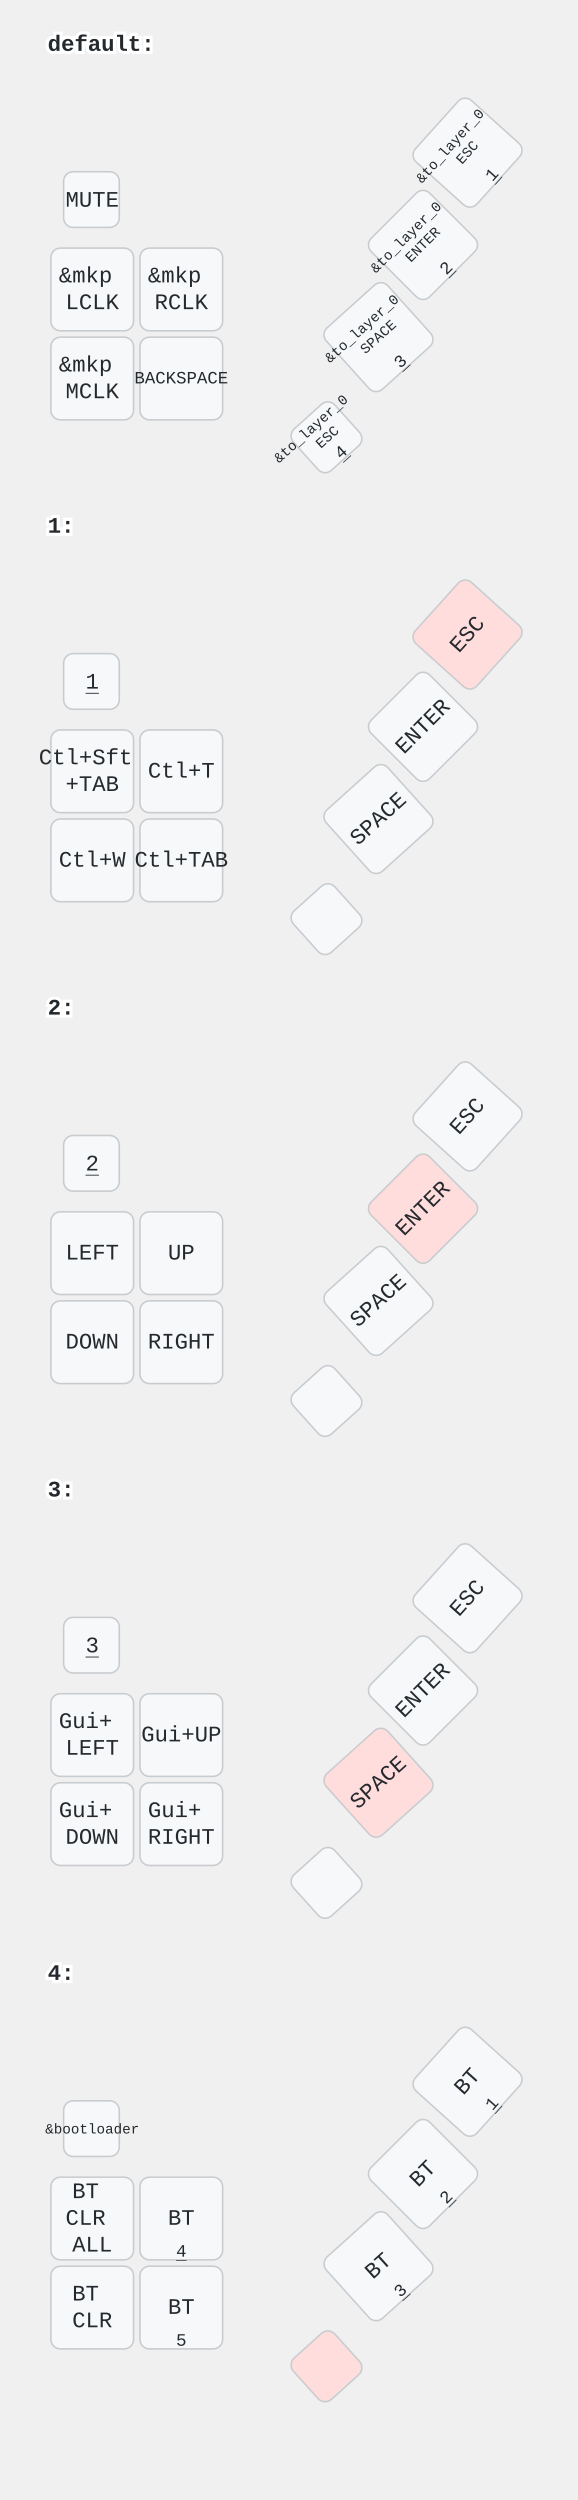
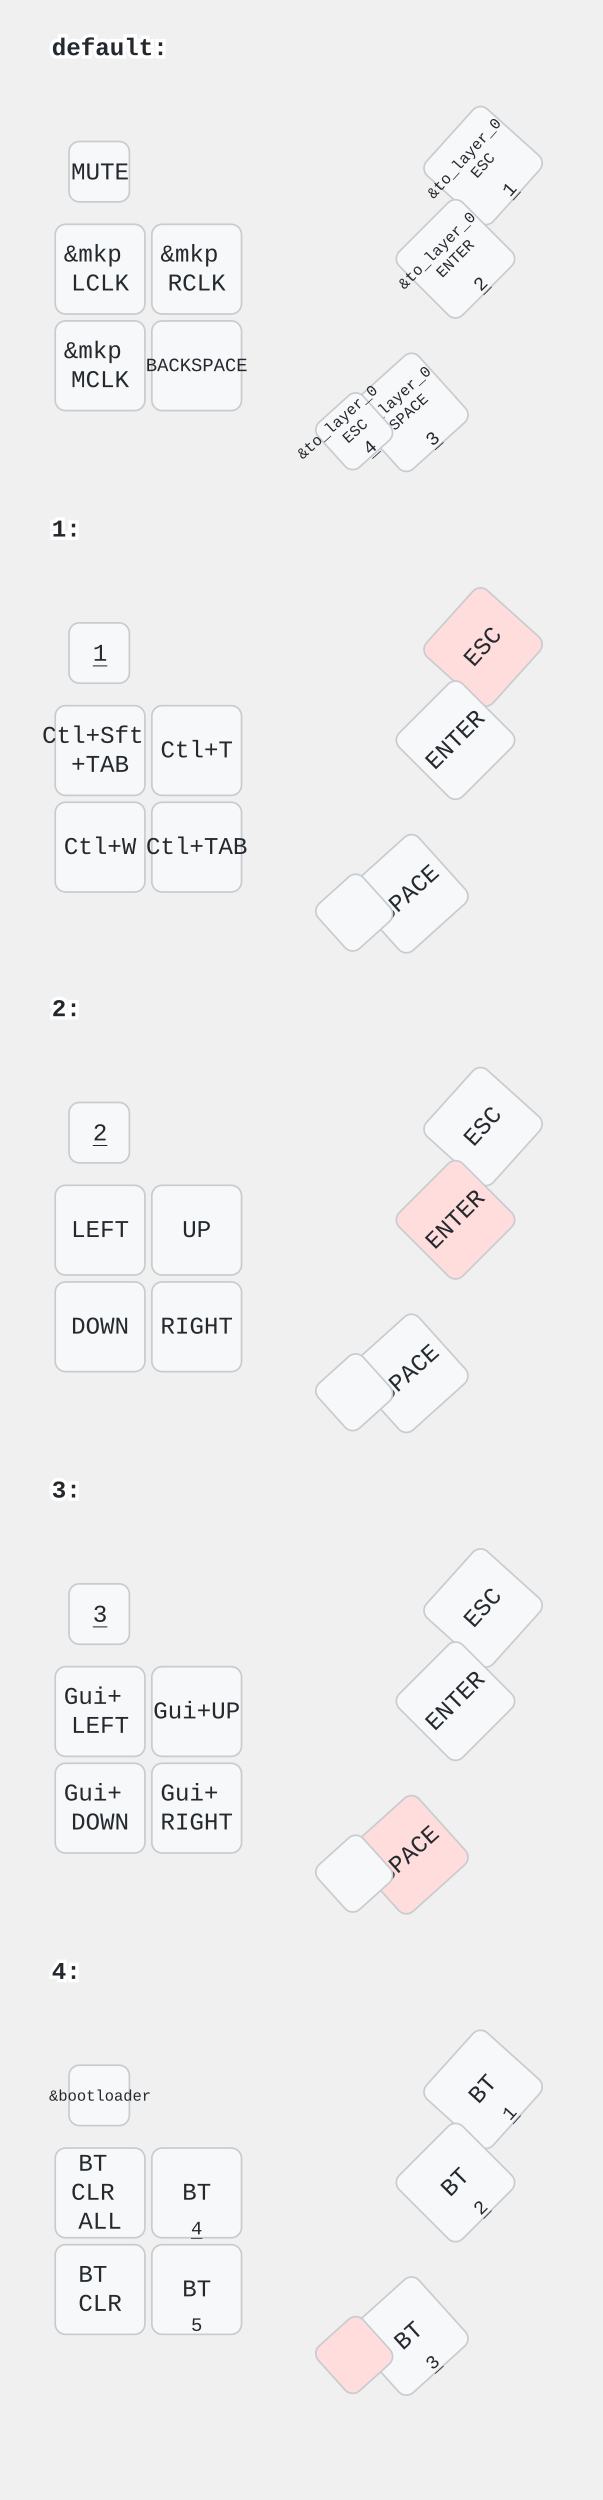
- <svg xmlns="http://www.w3.org/2000/svg" width="363" height="1572" viewBox="0 0 363 1572" class="keymap">
+ <svg xmlns="http://www.w3.org/2000/svg" width="349" height="1449" viewBox="0 0 349 1449" class="keymap">
  <style>/* inherit to force styles through use tags */
svg path {
    fill: inherit;
}

/* font and background color specifications */
svg.keymap {
    font-family: SFMono-Regular,Consolas,Liberation Mono,Menlo,monospace;
    font-size: 14px;
    font-kerning: normal;
    text-rendering: optimizeLegibility;
    fill: #24292e;
}

/* default key styling */
rect.key {
    fill: #f6f8fa;
}

rect.key, rect.combo {
    stroke: #c9cccf;
    stroke-width: 1;
}

/* default key side styling, only used is draw_key_sides is set */
rect.side {
    filter: brightness(90%);
}

/* color accent for combo boxes */
rect.combo, rect.combo-separate {
    fill: #cdf;
}

/* color accent for held keys */
rect.held, rect.combo.held {
    fill: #fdd;
}

/* color accent for ghost (optional) keys */
rect.ghost, rect.combo.ghost {
    stroke-dasharray: 4, 4;
    stroke-width: 2;
}

text {
    text-anchor: middle;
    dominant-baseline: middle;
}

/* styling for layer labels */
text.label {
    font-weight: bold;
    text-anchor: start;
    stroke: white;
    stroke-width: 4;
    paint-order: stroke;
}

/* styling for optional footer */
text.footer {
    text-anchor: end;
    dominant-baseline: auto;
    stroke: white;
    stroke-width: 4;
    paint-order: stroke;
}

/* styling for combo tap, and key non-tap label text */
text.combo, text.hold, text.shifted, text.left, text.right {
    font-size: 11px;
}

text.hold {
    text-anchor: middle;
    dominant-baseline: auto;
}

text.shifted {
    text-anchor: middle;
    dominant-baseline: hanging;
}

text.left {
    text-anchor: start;
}

text.right {
    text-anchor: end;
}

text.layer-activator {
    text-decoration: underline;
}

/* styling for hold/shifted label text in combo box */
text.combo.hold, text.combo.shifted, text.combo.left, text.combo.right {
    font-size: 8px;
}

/* lighter symbol for transparent keys */
text.trans {
    fill: #7b7e81;
}

/* styling for combo dendrons */
path.combo {
    stroke-width: 1;
    stroke: gray;
    fill: none;
}

/* Start Tabler Icons Cleanup */
/* cannot use height/width with glyphs */
.icon-tabler &gt; path {
    fill: inherit;
    stroke: inherit;
    stroke-width: 2;
}
/* hide tabler's default box */
.icon-tabler &gt; path[stroke="none"][fill="none"] {
    visibility: hidden;
}
/* End Tabler Icons Cleanup */
</style>
  <g transform="translate(30, 0)" class="layer-default">
    <text x="0" y="28" class="label" id="default">default:</text>
    <g transform="translate(0, 56)">
-       <g transform="translate(28, 70)" class="key keypos-0">
+       <g transform="translate(28, 44)" class="key keypos-0">
        <rect rx="6" ry="6" x="-18" y="-18" width="35" height="35" class="key" />
        <text x="0" y="0" class="key tap">MUTE</text>
      </g>
-       <g transform="translate(264, 40) rotate(-48.0)" class="key keypos-1">
+       <g transform="translate(250, 40) rotate(-48.0)" class="key keypos-1">
        <rect rx="6" ry="6" x="-26" y="-26" width="52" height="52" class="key" />
        <text x="0" y="0" class="key tap">
          <tspan x="0" dy="-1.2em" style="font-size: 64%">&amp;to_layer_0</tspan>
          <tspan x="0" dy="1.2em" style="font-size: 64%">ESC</tspan>
        </text>
        <a href="#x_x">
          <text x="0" y="24" class="key hold layer-activator">1</text>
        </a>
      </g>
-       <g transform="translate(28, 126)" class="key keypos-2">
+       <g transform="translate(28, 100)" class="key keypos-2">
        <rect rx="6" ry="6" x="-26" y="-26" width="52" height="52" class="key" />
        <text x="0" y="0" class="key tap">
          <tspan x="0" dy="-0.6em">&amp;mkp</tspan>
          <tspan x="0" dy="1.2em">LCLK</tspan>
        </text>
      </g>
-       <g transform="translate(84, 126)" class="key keypos-3">
+       <g transform="translate(84, 100)" class="key keypos-3">
        <rect rx="6" ry="6" x="-26" y="-26" width="52" height="52" class="key" />
        <text x="0" y="0" class="key tap">
          <tspan x="0" dy="-0.6em">&amp;mkp</tspan>
          <tspan x="0" dy="1.2em">RCLK</tspan>
        </text>
      </g>
-       <g transform="translate(236, 98) rotate(-45.0)" class="key keypos-4">
+       <g transform="translate(234, 94) rotate(-45.0)" class="key keypos-4">
        <rect rx="6" ry="6" x="-26" y="-26" width="52" height="52" class="key" />
        <text x="0" y="0" class="key tap">
          <tspan x="0" dy="-1.2em" style="font-size: 64%">&amp;to_layer_0</tspan>
          <tspan x="0" dy="1.2em" style="font-size: 64%">ENTER</tspan>
        </text>
        <a href="#x_x">
          <text x="0" y="24" class="key hold layer-activator">2</text>
        </a>
      </g>
-       <g transform="translate(28, 182)" class="key keypos-5">
+       <g transform="translate(28, 156)" class="key keypos-5">
        <rect rx="6" ry="6" x="-26" y="-26" width="52" height="52" class="key" />
        <text x="0" y="0" class="key tap">
          <tspan x="0" dy="-0.6em">&amp;mkp</tspan>
          <tspan x="0" dy="1.2em">MCLK</tspan>
        </text>
      </g>
-       <g transform="translate(84, 182)" class="key keypos-6">
+       <g transform="translate(84, 156)" class="key keypos-6">
        <rect rx="6" ry="6" x="-26" y="-26" width="52" height="52" class="key" />
        <text x="0" y="0" class="key tap">
          <tspan style="font-size: 78%">BACKSPACE</tspan>
        </text>
      </g>
-       <g transform="translate(208, 156) rotate(-42.0)" class="key keypos-7">
+       <g transform="translate(207, 183) rotate(-42.0)" class="key keypos-7">
        <rect rx="6" ry="6" x="-26" y="-26" width="52" height="52" class="key" />
        <text x="0" y="0" class="key tap">
          <tspan x="0" dy="-1.2em" style="font-size: 64%">&amp;to_layer_0</tspan>
          <tspan x="0" dy="1.2em" style="font-size: 64%">SPACE</tspan>
        </text>
        <a href="#x_x">
          <text x="0" y="24" class="key hold layer-activator">3</text>
        </a>
      </g>
-       <g transform="translate(176, 219) rotate(-42.0)" class="key keypos-8">
+       <g transform="translate(176, 194) rotate(-42.0)" class="key keypos-8">
        <rect rx="6" ry="6" x="-18" y="-18" width="35" height="35" class="key" />
        <text x="0" y="0" class="key tap">
          <tspan x="0" dy="-1.2em" style="font-size: 64%">&amp;to_layer_0</tspan>
          <tspan x="0" dy="1.2em" style="font-size: 64%">ESC</tspan>
        </text>
        <a href="#x_x">
          <text x="0" y="16" class="key hold layer-activator">4</text>
        </a>
      </g>
    </g>
  </g>
-   <g transform="translate(30, 303)" class="layer-1">
+   <g transform="translate(30, 279)" class="layer-1">
    <text x="0" y="28" class="label" id="x_x">1:</text>
    <g transform="translate(0, 56)">
-       <g transform="translate(28, 70)" class="key keypos-0">
+       <g transform="translate(28, 44)" class="key keypos-0">
        <rect rx="6" ry="6" x="-18" y="-18" width="35" height="35" class="key" />
        <a href="#x_x">
          <text x="0" y="0" class="key tap layer-activator">1</text>
        </a>
      </g>
-       <g transform="translate(264, 40) rotate(-48.0)" class="key held keypos-1">
+       <g transform="translate(250, 40) rotate(-48.0)" class="key held keypos-1">
        <rect rx="6" ry="6" x="-26" y="-26" width="52" height="52" class="key held" />
        <text x="0" y="0" class="key held tap">ESC</text>
      </g>
-       <g transform="translate(28, 126)" class="key keypos-2">
+       <g transform="translate(28, 100)" class="key keypos-2">
        <rect rx="6" ry="6" x="-26" y="-26" width="52" height="52" class="key" />
        <text x="0" y="0" class="key tap">
          <tspan x="0" dy="-0.6em">Ctl+Sft</tspan>
          <tspan x="0" dy="1.2em">+TAB</tspan>
        </text>
      </g>
-       <g transform="translate(84, 126)" class="key keypos-3">
+       <g transform="translate(84, 100)" class="key keypos-3">
        <rect rx="6" ry="6" x="-26" y="-26" width="52" height="52" class="key" />
        <text x="0" y="0" class="key tap">Ctl+T</text>
      </g>
-       <g transform="translate(236, 98) rotate(-45.0)" class="key keypos-4">
+       <g transform="translate(234, 94) rotate(-45.0)" class="key keypos-4">
        <rect rx="6" ry="6" x="-26" y="-26" width="52" height="52" class="key" />
        <text x="0" y="0" class="key tap">ENTER</text>
      </g>
-       <g transform="translate(28, 182)" class="key keypos-5">
+       <g transform="translate(28, 156)" class="key keypos-5">
        <rect rx="6" ry="6" x="-26" y="-26" width="52" height="52" class="key" />
        <text x="0" y="0" class="key tap">Ctl+W</text>
      </g>
-       <g transform="translate(84, 182)" class="key keypos-6">
+       <g transform="translate(84, 156)" class="key keypos-6">
        <rect rx="6" ry="6" x="-26" y="-26" width="52" height="52" class="key" />
        <text x="0" y="0" class="key tap">Ctl+TAB</text>
      </g>
-       <g transform="translate(208, 156) rotate(-42.0)" class="key keypos-7">
+       <g transform="translate(207, 183) rotate(-42.0)" class="key keypos-7">
        <rect rx="6" ry="6" x="-26" y="-26" width="52" height="52" class="key" />
        <text x="0" y="0" class="key tap">SPACE</text>
      </g>
-       <g transform="translate(176, 219) rotate(-42.0)" class="key keypos-8">
+       <g transform="translate(176, 194) rotate(-42.0)" class="key keypos-8">
        <rect rx="6" ry="6" x="-18" y="-18" width="35" height="35" class="key" />
      </g>
    </g>
  </g>
-   <g transform="translate(30, 606)" class="layer-2">
+   <g transform="translate(30, 557)" class="layer-2">
    <text x="0" y="28" class="label" id="x_x">2:</text>
    <g transform="translate(0, 56)">
-       <g transform="translate(28, 70)" class="key keypos-0">
+       <g transform="translate(28, 44)" class="key keypos-0">
        <rect rx="6" ry="6" x="-18" y="-18" width="35" height="35" class="key" />
        <a href="#x_x">
          <text x="0" y="0" class="key tap layer-activator">2</text>
        </a>
      </g>
-       <g transform="translate(264, 40) rotate(-48.0)" class="key keypos-1">
+       <g transform="translate(250, 40) rotate(-48.0)" class="key keypos-1">
        <rect rx="6" ry="6" x="-26" y="-26" width="52" height="52" class="key" />
        <text x="0" y="0" class="key tap">ESC</text>
      </g>
-       <g transform="translate(28, 126)" class="key keypos-2">
+       <g transform="translate(28, 100)" class="key keypos-2">
        <rect rx="6" ry="6" x="-26" y="-26" width="52" height="52" class="key" />
        <text x="0" y="0" class="key tap">LEFT</text>
      </g>
-       <g transform="translate(84, 126)" class="key keypos-3">
+       <g transform="translate(84, 100)" class="key keypos-3">
        <rect rx="6" ry="6" x="-26" y="-26" width="52" height="52" class="key" />
        <text x="0" y="0" class="key tap">UP</text>
      </g>
-       <g transform="translate(236, 98) rotate(-45.0)" class="key held keypos-4">
+       <g transform="translate(234, 94) rotate(-45.0)" class="key held keypos-4">
        <rect rx="6" ry="6" x="-26" y="-26" width="52" height="52" class="key held" />
        <text x="0" y="0" class="key held tap">ENTER</text>
      </g>
-       <g transform="translate(28, 182)" class="key keypos-5">
+       <g transform="translate(28, 156)" class="key keypos-5">
        <rect rx="6" ry="6" x="-26" y="-26" width="52" height="52" class="key" />
        <text x="0" y="0" class="key tap">DOWN</text>
      </g>
-       <g transform="translate(84, 182)" class="key keypos-6">
+       <g transform="translate(84, 156)" class="key keypos-6">
        <rect rx="6" ry="6" x="-26" y="-26" width="52" height="52" class="key" />
        <text x="0" y="0" class="key tap">RIGHT</text>
      </g>
-       <g transform="translate(208, 156) rotate(-42.0)" class="key keypos-7">
+       <g transform="translate(207, 183) rotate(-42.0)" class="key keypos-7">
        <rect rx="6" ry="6" x="-26" y="-26" width="52" height="52" class="key" />
        <text x="0" y="0" class="key tap">SPACE</text>
      </g>
-       <g transform="translate(176, 219) rotate(-42.0)" class="key keypos-8">
+       <g transform="translate(176, 194) rotate(-42.0)" class="key keypos-8">
        <rect rx="6" ry="6" x="-18" y="-18" width="35" height="35" class="key" />
      </g>
    </g>
  </g>
-   <g transform="translate(30, 909)" class="layer-3">
+   <g transform="translate(30, 836)" class="layer-3">
    <text x="0" y="28" class="label" id="x_x">3:</text>
    <g transform="translate(0, 56)">
-       <g transform="translate(28, 70)" class="key keypos-0">
+       <g transform="translate(28, 44)" class="key keypos-0">
        <rect rx="6" ry="6" x="-18" y="-18" width="35" height="35" class="key" />
        <a href="#x_x">
          <text x="0" y="0" class="key tap layer-activator">3</text>
        </a>
      </g>
-       <g transform="translate(264, 40) rotate(-48.0)" class="key keypos-1">
+       <g transform="translate(250, 40) rotate(-48.0)" class="key keypos-1">
        <rect rx="6" ry="6" x="-26" y="-26" width="52" height="52" class="key" />
        <text x="0" y="0" class="key tap">ESC</text>
      </g>
-       <g transform="translate(28, 126)" class="key keypos-2">
+       <g transform="translate(28, 100)" class="key keypos-2">
        <rect rx="6" ry="6" x="-26" y="-26" width="52" height="52" class="key" />
        <text x="0" y="0" class="key tap">
          <tspan x="0" dy="-0.6em">Gui+</tspan>
          <tspan x="0" dy="1.2em">LEFT</tspan>
        </text>
      </g>
-       <g transform="translate(84, 126)" class="key keypos-3">
+       <g transform="translate(84, 100)" class="key keypos-3">
        <rect rx="6" ry="6" x="-26" y="-26" width="52" height="52" class="key" />
        <text x="0" y="0" class="key tap">Gui+UP</text>
      </g>
-       <g transform="translate(236, 98) rotate(-45.0)" class="key keypos-4">
+       <g transform="translate(234, 94) rotate(-45.0)" class="key keypos-4">
        <rect rx="6" ry="6" x="-26" y="-26" width="52" height="52" class="key" />
        <text x="0" y="0" class="key tap">ENTER</text>
      </g>
-       <g transform="translate(28, 182)" class="key keypos-5">
+       <g transform="translate(28, 156)" class="key keypos-5">
        <rect rx="6" ry="6" x="-26" y="-26" width="52" height="52" class="key" />
        <text x="0" y="0" class="key tap">
          <tspan x="0" dy="-0.6em">Gui+</tspan>
          <tspan x="0" dy="1.2em">DOWN</tspan>
        </text>
      </g>
-       <g transform="translate(84, 182)" class="key keypos-6">
+       <g transform="translate(84, 156)" class="key keypos-6">
        <rect rx="6" ry="6" x="-26" y="-26" width="52" height="52" class="key" />
        <text x="0" y="0" class="key tap">
          <tspan x="0" dy="-0.6em">Gui+</tspan>
          <tspan x="0" dy="1.2em">RIGHT</tspan>
        </text>
      </g>
-       <g transform="translate(208, 156) rotate(-42.0)" class="key held keypos-7">
+       <g transform="translate(207, 183) rotate(-42.0)" class="key held keypos-7">
        <rect rx="6" ry="6" x="-26" y="-26" width="52" height="52" class="key held" />
        <text x="0" y="0" class="key held tap">SPACE</text>
      </g>
-       <g transform="translate(176, 219) rotate(-42.0)" class="key keypos-8">
+       <g transform="translate(176, 194) rotate(-42.0)" class="key keypos-8">
        <rect rx="6" ry="6" x="-18" y="-18" width="35" height="35" class="key" />
      </g>
    </g>
  </g>
-   <g transform="translate(30, 1213)" class="layer-4">
+   <g transform="translate(30, 1115)" class="layer-4">
    <text x="0" y="28" class="label" id="x_x">4:</text>
    <g transform="translate(0, 56)">
-       <g transform="translate(28, 70)" class="key keypos-0">
+       <g transform="translate(28, 44)" class="key keypos-0">
        <rect rx="6" ry="6" x="-18" y="-18" width="35" height="35" class="key" />
        <text x="0" y="0" class="key tap">
          <tspan style="font-size: 64%">&amp;bootloader</tspan>
        </text>
      </g>
-       <g transform="translate(264, 40) rotate(-48.0)" class="key keypos-1">
+       <g transform="translate(250, 40) rotate(-48.0)" class="key keypos-1">
        <rect rx="6" ry="6" x="-26" y="-26" width="52" height="52" class="key" />
        <text x="0" y="0" class="key tap">BT</text>
        <a href="#x_x">
          <text x="0" y="24" class="key hold layer-activator">1</text>
        </a>
      </g>
-       <g transform="translate(28, 126)" class="key keypos-2">
+       <g transform="translate(28, 100)" class="key keypos-2">
        <rect rx="6" ry="6" x="-26" y="-26" width="52" height="52" class="key" />
        <text x="0" y="0" class="key tap">
          <tspan x="0" dy="-1.2em">BT</tspan>
          <tspan x="0" dy="1.2em">CLR</tspan>
          <tspan x="0" dy="1.2em">ALL</tspan>
        </text>
      </g>
-       <g transform="translate(84, 126)" class="key keypos-3">
+       <g transform="translate(84, 100)" class="key keypos-3">
        <rect rx="6" ry="6" x="-26" y="-26" width="52" height="52" class="key" />
        <text x="0" y="0" class="key tap">BT</text>
        <a href="#x_x">
          <text x="0" y="24" class="key hold layer-activator">4</text>
        </a>
      </g>
-       <g transform="translate(236, 98) rotate(-45.0)" class="key keypos-4">
+       <g transform="translate(234, 94) rotate(-45.0)" class="key keypos-4">
        <rect rx="6" ry="6" x="-26" y="-26" width="52" height="52" class="key" />
        <text x="0" y="0" class="key tap">BT</text>
        <a href="#x_x">
          <text x="0" y="24" class="key hold layer-activator">2</text>
        </a>
      </g>
-       <g transform="translate(28, 182)" class="key keypos-5">
+       <g transform="translate(28, 156)" class="key keypos-5">
        <rect rx="6" ry="6" x="-26" y="-26" width="52" height="52" class="key" />
        <text x="0" y="0" class="key tap">
          <tspan x="0" dy="-0.6em">BT</tspan>
          <tspan x="0" dy="1.2em">CLR</tspan>
        </text>
      </g>
-       <g transform="translate(84, 182)" class="key keypos-6">
+       <g transform="translate(84, 156)" class="key keypos-6">
        <rect rx="6" ry="6" x="-26" y="-26" width="52" height="52" class="key" />
        <text x="0" y="0" class="key tap">BT</text>
        <text x="0" y="24" class="key hold">5</text>
      </g>
-       <g transform="translate(208, 156) rotate(-42.0)" class="key keypos-7">
+       <g transform="translate(207, 183) rotate(-42.0)" class="key keypos-7">
        <rect rx="6" ry="6" x="-26" y="-26" width="52" height="52" class="key" />
        <text x="0" y="0" class="key tap">BT</text>
        <a href="#x_x">
          <text x="0" y="24" class="key hold layer-activator">3</text>
        </a>
      </g>
-       <g transform="translate(176, 219) rotate(-42.0)" class="key held keypos-8">
+       <g transform="translate(176, 194) rotate(-42.0)" class="key held keypos-8">
        <rect rx="6" ry="6" x="-18" y="-18" width="35" height="35" class="key held" />
      </g>
    </g>
  </g>
</svg>
